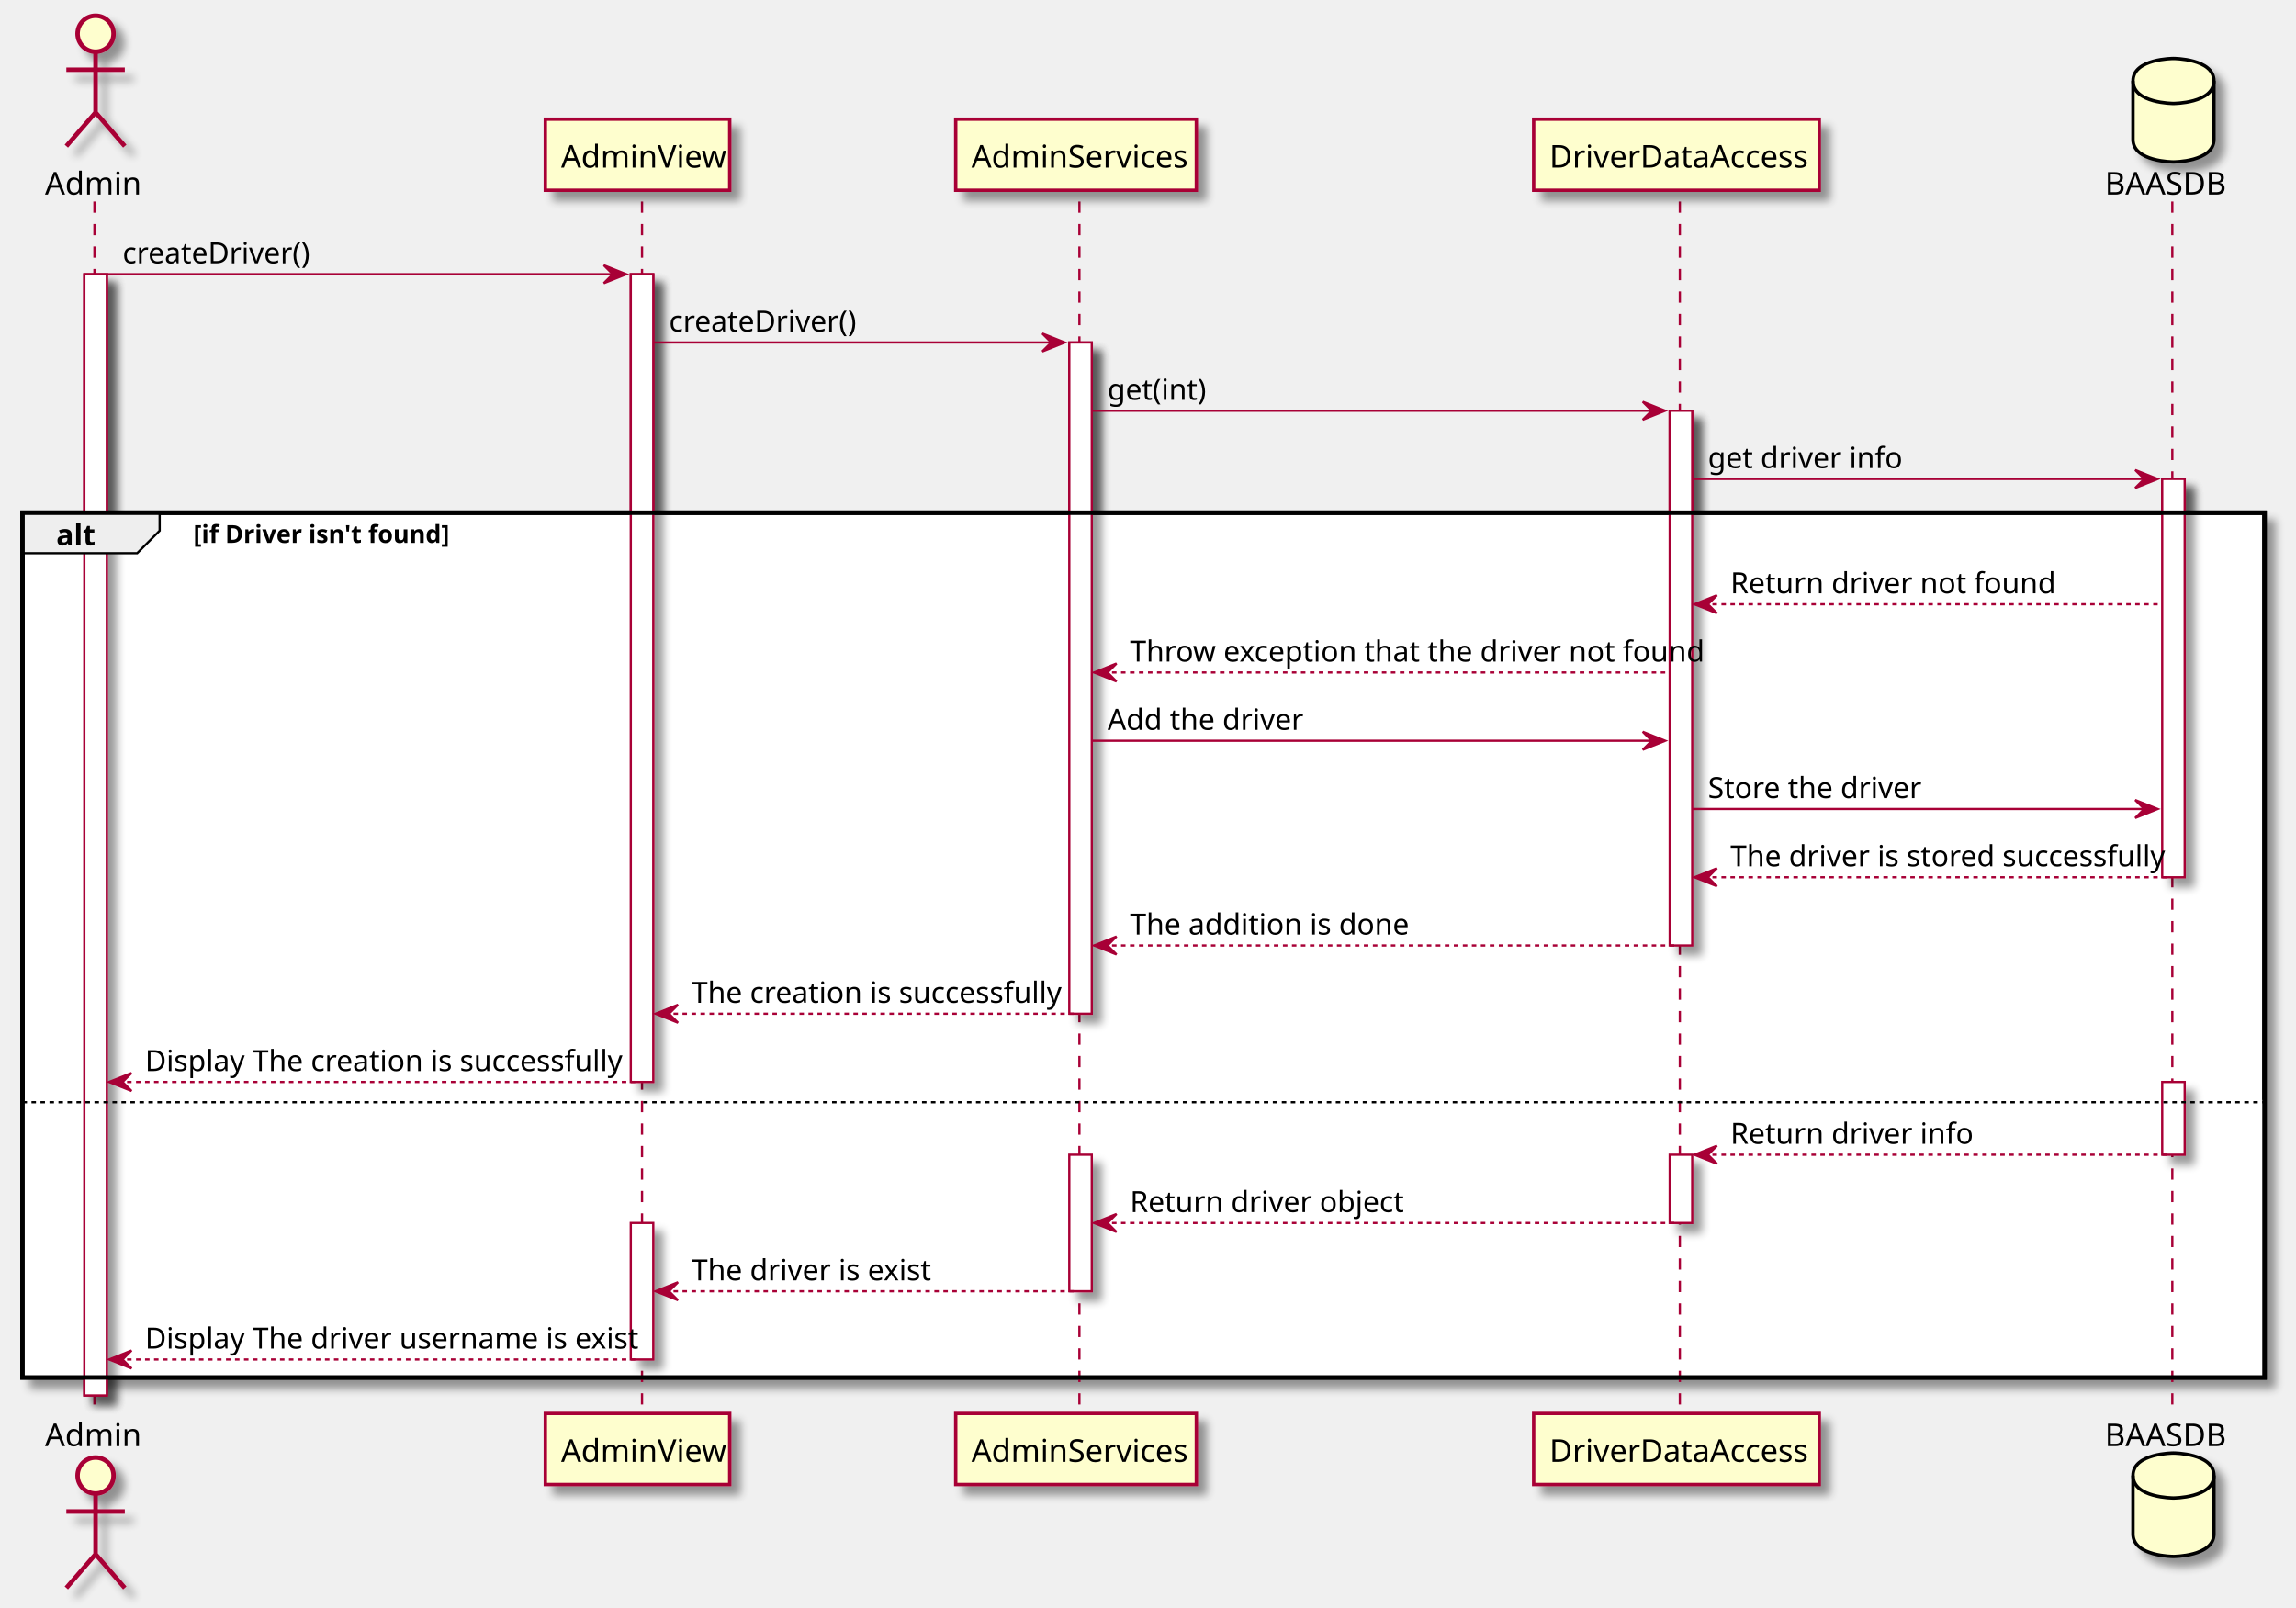
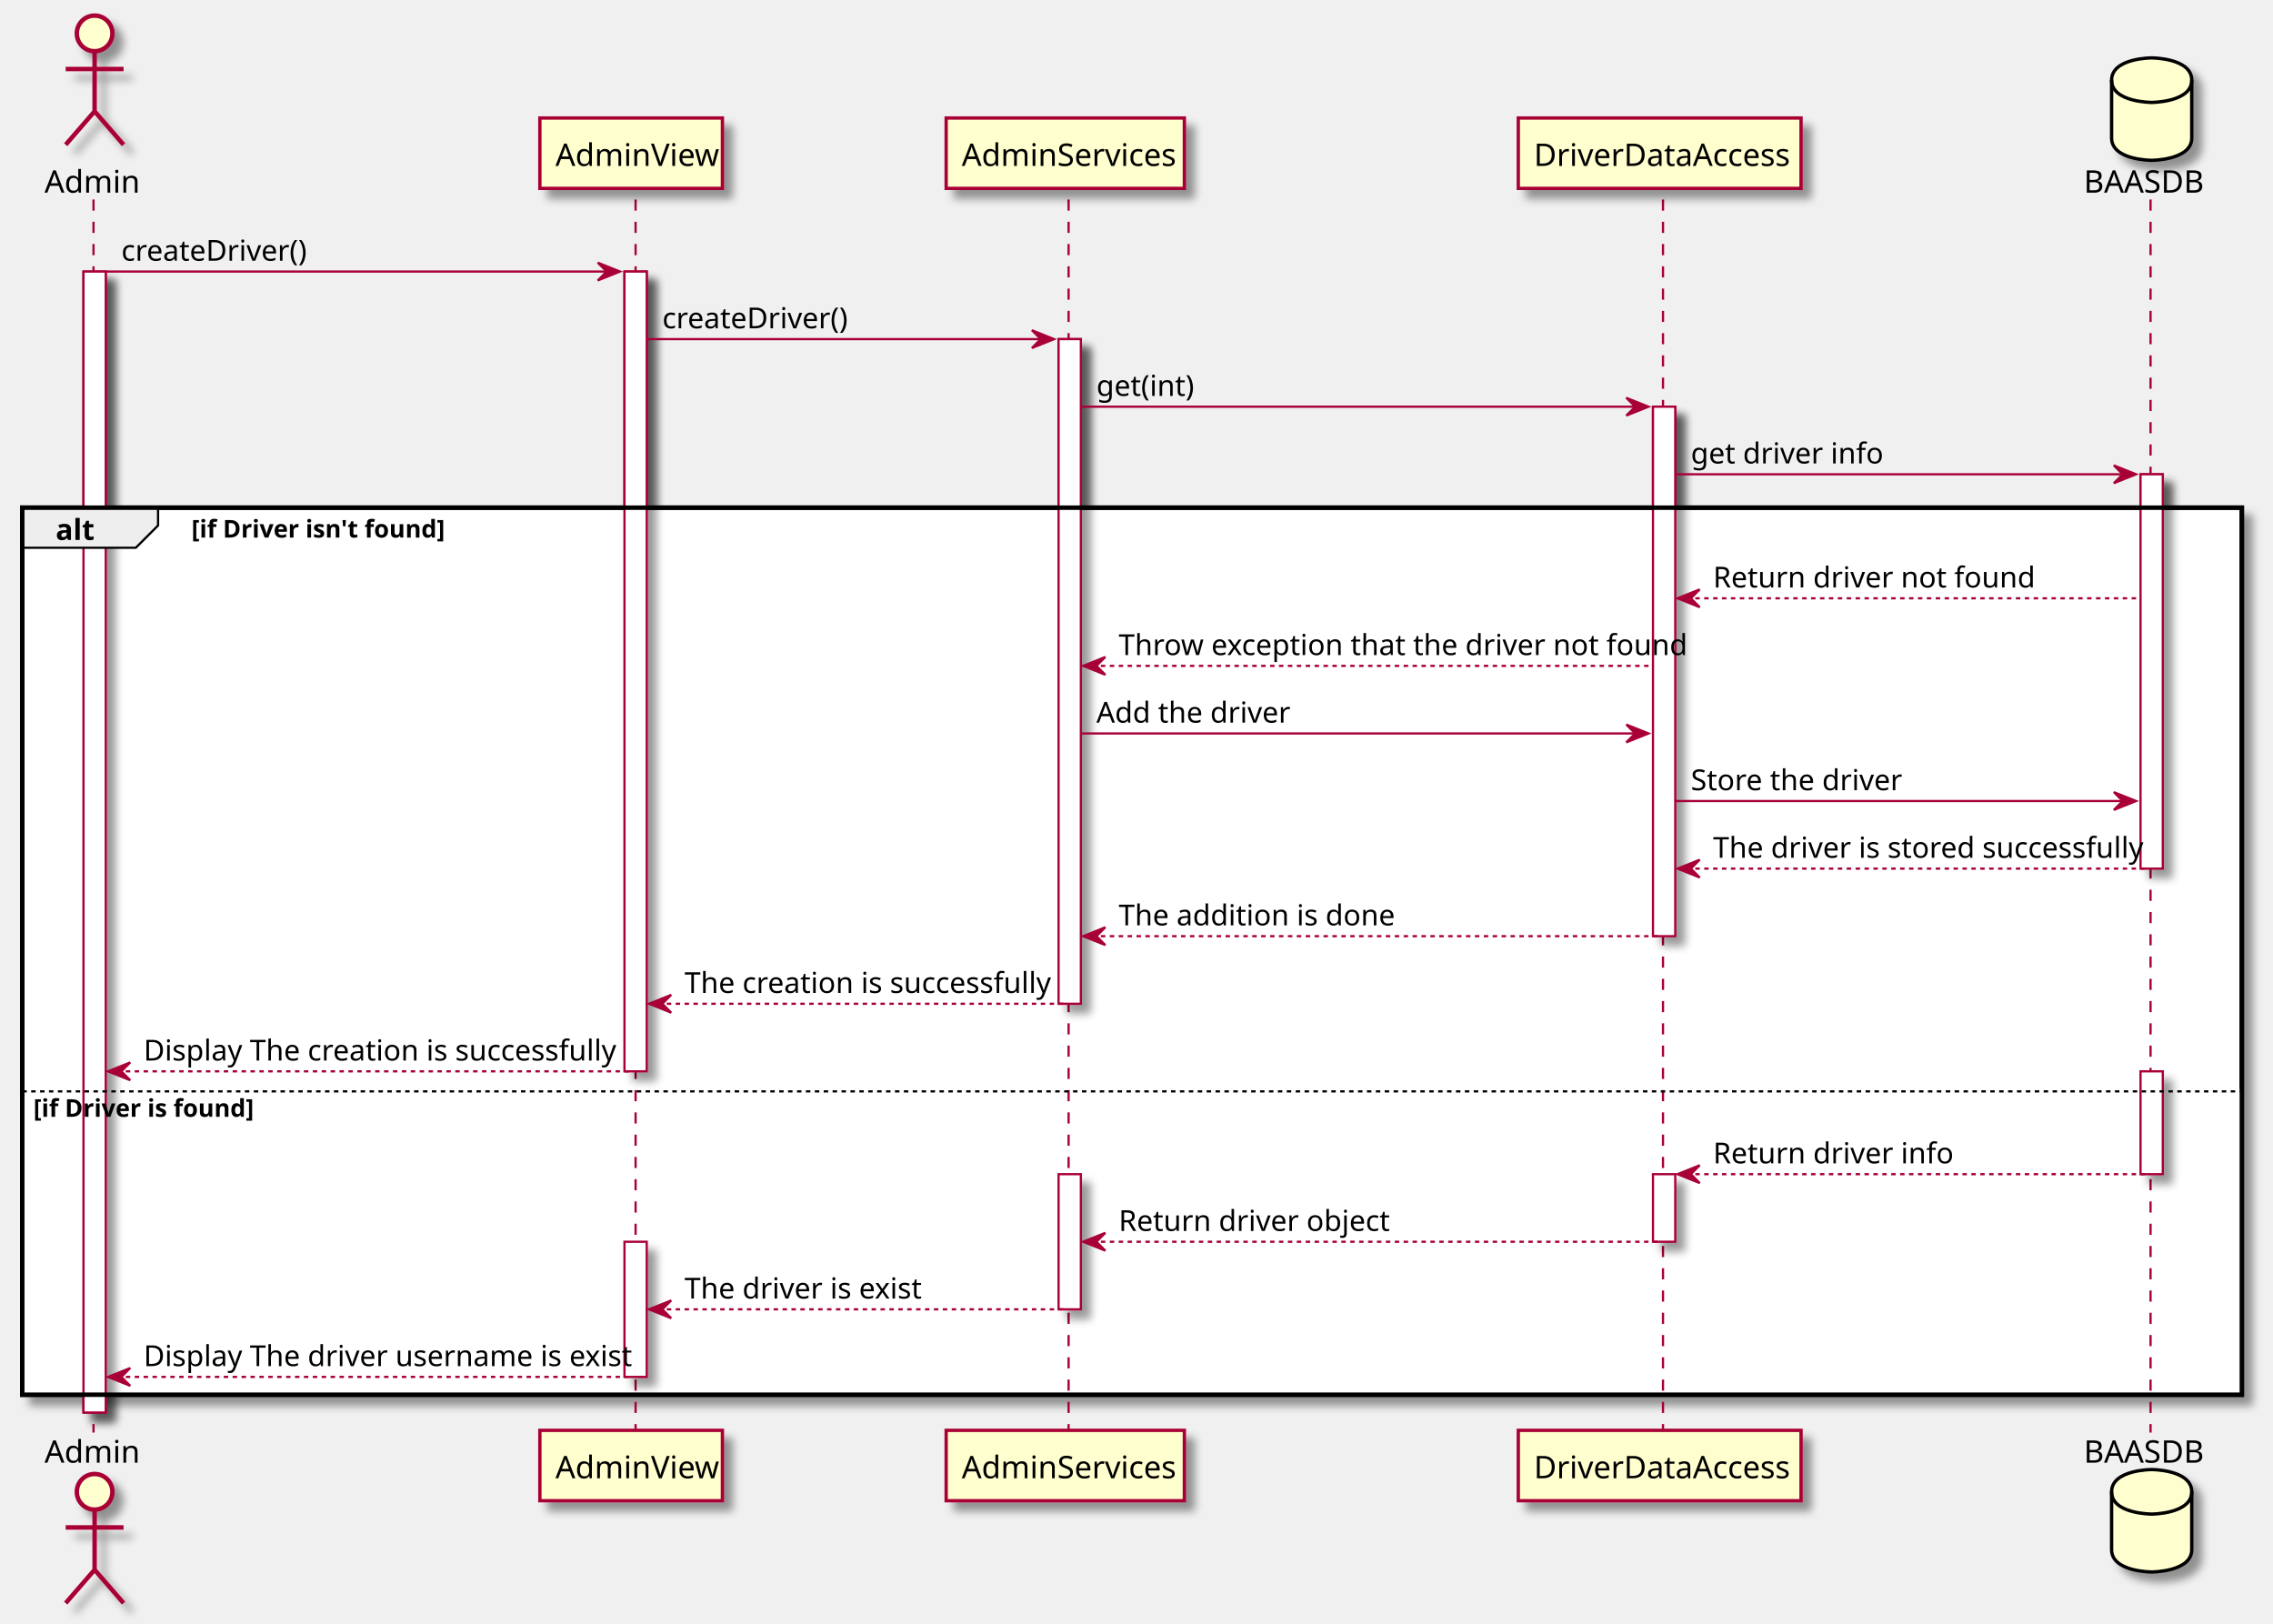
- <svg xmlns="http://www.w3.org/2000/svg" contentScriptType="application/ecmascript" contentStyleType="text/css" height="715px" preserveAspectRatio="none" style="width:1021px;height:715px;background:#FFFFFF;" version="1.1" viewBox="0 0 1021 715" width="1021px" zoomAndPan="magnify">
+ <svg xmlns="http://www.w3.org/2000/svg" contentScriptType="application/ecmascript" contentStyleType="text/css" height="729px" preserveAspectRatio="none" style="width:1021px;height:729px;background:#FFFFFF;" version="1.1" viewBox="0 0 1021 729" width="1021px" zoomAndPan="magnify">
  <defs>
-     <filter height="300%" id="f9jqyjrb0ziz9" width="300%" x="-1" y="-1">
+     <filter height="300%" id="fmnj10wxjtui8" width="300%" x="-1" y="-1">
      <feGaussianBlur result="blurOut" stdDeviation="2.0" />
      <feColorMatrix in="blurOut" result="blurOut2" type="matrix" values="0 0 0 0 0 0 0 0 0 0 0 0 0 0 0 0 0 0 .4 0" />
      <feOffset dx="4.0" dy="4.0" in="blurOut2" result="blurOut3" />
      <feBlend in="SourceGraphic" in2="blurOut3" mode="normal" />
    </filter>
  </defs>
  <g>
-     <rect fill="#FFFFFF" filter="url(#f9jqyjrb0ziz9)" height="498.625" style="stroke:#A80036;stroke-width:1.0;" width="10" x="37.5" y="121.961" />
-     <rect fill="#FFFFFF" filter="url(#f9jqyjrb0ziz9)" height="359.219" style="stroke:#A80036;stroke-width:1.0;" width="10" x="280.5" y="121.961" />
-     <rect fill="#FFFFFF" filter="url(#f9jqyjrb0ziz9)" height="60.703" style="stroke:#A80036;stroke-width:1.0;" width="10" x="280.5" y="543.883" />
-     <rect fill="#FFFFFF" filter="url(#f9jqyjrb0ziz9)" height="298.516" style="stroke:#A80036;stroke-width:1.0;" width="10" x="475.5" y="152.312" />
-     <rect fill="#FFFFFF" filter="url(#f9jqyjrb0ziz9)" height="60.703" style="stroke:#A80036;stroke-width:1.0;" width="10" x="475.5" y="513.531" />
-     <rect fill="#FFFFFF" filter="url(#f9jqyjrb0ziz9)" height="237.812" style="stroke:#A80036;stroke-width:1.0;" width="10" x="742.5" y="182.664" />
-     <rect fill="#FFFFFF" filter="url(#f9jqyjrb0ziz9)" height="30.352" style="stroke:#A80036;stroke-width:1.0;" width="10" x="742.5" y="513.531" />
-     <rect fill="#FFFFFF" filter="url(#f9jqyjrb0ziz9)" height="177.109" style="stroke:#A80036;stroke-width:1.0;" width="10" x="961.5" y="213.016" />
-     <rect fill="#FFFFFF" filter="url(#f9jqyjrb0ziz9)" height="32.352" style="stroke:#A80036;stroke-width:1.0;" width="10" x="961.5" y="481.18" />
-     <rect fill="#FFFFFF" filter="url(#f9jqyjrb0ziz9)" height="384.57" style="stroke:#000000;stroke-width:2.0;" width="997" x="10" y="228.016" />
-     <rect fill="#FFFFFF" height="123.406" style="stroke:none;stroke-width:1.0;" width="997" x="10" y="489.18" />
-     <line style="stroke:#A80036;stroke-width:1.0;stroke-dasharray:5.0,5.0;" x1="42" x2="42" y1="89.609" y2="629.586" />
-     <line style="stroke:#A80036;stroke-width:1.0;stroke-dasharray:5.0,5.0;" x1="285.5" x2="285.5" y1="89.609" y2="629.586" />
-     <line style="stroke:#A80036;stroke-width:1.0;stroke-dasharray:5.0,5.0;" x1="480" x2="480" y1="89.609" y2="629.586" />
-     <line style="stroke:#A80036;stroke-width:1.0;stroke-dasharray:5.0,5.0;" x1="747" x2="747" y1="89.609" y2="629.586" />
-     <line style="stroke:#A80036;stroke-width:1.0;stroke-dasharray:5.0,5.0;" x1="966" x2="966" y1="89.609" y2="629.586" />
+     <rect fill="#FFFFFF" filter="url(#fmnj10wxjtui8)" height="512.461" style="stroke:#A80036;stroke-width:1.0;" width="10" x="37.5" y="121.961" />
+     <rect fill="#FFFFFF" filter="url(#fmnj10wxjtui8)" height="359.219" style="stroke:#A80036;stroke-width:1.0;" width="10" x="280.5" y="121.961" />
+     <rect fill="#FFFFFF" filter="url(#fmnj10wxjtui8)" height="60.703" style="stroke:#A80036;stroke-width:1.0;" width="10" x="280.5" y="557.719" />
+     <rect fill="#FFFFFF" filter="url(#fmnj10wxjtui8)" height="298.516" style="stroke:#A80036;stroke-width:1.0;" width="10" x="475.5" y="152.312" />
+     <rect fill="#FFFFFF" filter="url(#fmnj10wxjtui8)" height="60.703" style="stroke:#A80036;stroke-width:1.0;" width="10" x="475.5" y="527.367" />
+     <rect fill="#FFFFFF" filter="url(#fmnj10wxjtui8)" height="237.812" style="stroke:#A80036;stroke-width:1.0;" width="10" x="742.5" y="182.664" />
+     <rect fill="#FFFFFF" filter="url(#fmnj10wxjtui8)" height="30.352" style="stroke:#A80036;stroke-width:1.0;" width="10" x="742.5" y="527.367" />
+     <rect fill="#FFFFFF" filter="url(#fmnj10wxjtui8)" height="177.109" style="stroke:#A80036;stroke-width:1.0;" width="10" x="961.5" y="213.016" />
+     <rect fill="#FFFFFF" filter="url(#fmnj10wxjtui8)" height="46.188" style="stroke:#A80036;stroke-width:1.0;" width="10" x="961.5" y="481.18" />
+     <rect fill="#FFFFFF" filter="url(#fmnj10wxjtui8)" height="398.406" style="stroke:#000000;stroke-width:2.0;" width="997" x="10" y="228.016" />
+     <rect fill="#FFFFFF" height="137.242" style="stroke:none;stroke-width:1.0;" width="997" x="10" y="489.18" />
+     <line style="stroke:#A80036;stroke-width:1.0;stroke-dasharray:5.0,5.0;" x1="42" x2="42" y1="89.609" y2="643.422" />
+     <line style="stroke:#A80036;stroke-width:1.0;stroke-dasharray:5.0,5.0;" x1="285.5" x2="285.5" y1="89.609" y2="643.422" />
+     <line style="stroke:#A80036;stroke-width:1.0;stroke-dasharray:5.0,5.0;" x1="480" x2="480" y1="89.609" y2="643.422" />
+     <line style="stroke:#A80036;stroke-width:1.0;stroke-dasharray:5.0,5.0;" x1="747" x2="747" y1="89.609" y2="643.422" />
+     <line style="stroke:#A80036;stroke-width:1.0;stroke-dasharray:5.0,5.0;" x1="966" x2="966" y1="89.609" y2="643.422" />
    <text fill="#000000" font-family="sans-serif" font-size="14" lengthAdjust="spacing" textLength="39" x="20" y="86.533">Admin</text>
-     <ellipse cx="42.5" cy="15" fill="#FEFECE" filter="url(#f9jqyjrb0ziz9)" rx="8" ry="8" style="stroke:#A80036;stroke-width:2.0;" />
-     <path d="M42.5,23 L42.5,50 M29.5,31 L55.5,31 M42.5,50 L29.5,65 M42.5,50 L55.5,65 " fill="none" filter="url(#f9jqyjrb0ziz9)" style="stroke:#A80036;stroke-width:2.0;" />
-     <text fill="#000000" font-family="sans-serif" font-size="14" lengthAdjust="spacing" textLength="39" x="20" y="643.119">Admin</text>
-     <ellipse cx="42.5" cy="656.195" fill="#FEFECE" filter="url(#f9jqyjrb0ziz9)" rx="8" ry="8" style="stroke:#A80036;stroke-width:2.0;" />
-     <path d="M42.5,664.195 L42.5,691.195 M29.5,672.195 L55.5,672.195 M42.5,691.195 L29.5,706.195 M42.5,691.195 L55.5,706.195 " fill="none" filter="url(#f9jqyjrb0ziz9)" style="stroke:#A80036;stroke-width:2.0;" />
-     <rect fill="#FEFECE" filter="url(#f9jqyjrb0ziz9)" height="31.609" style="stroke:#A80036;stroke-width:1.5;" width="82" x="242.5" y="53" />
+     <ellipse cx="42.5" cy="15" fill="#FEFECE" filter="url(#fmnj10wxjtui8)" rx="8" ry="8" style="stroke:#A80036;stroke-width:2.0;" />
+     <path d="M42.5,23 L42.5,50 M29.5,31 L55.5,31 M42.5,50 L29.5,65 M42.5,50 L55.5,65 " fill="none" filter="url(#fmnj10wxjtui8)" style="stroke:#A80036;stroke-width:2.0;" />
+     <text fill="#000000" font-family="sans-serif" font-size="14" lengthAdjust="spacing" textLength="39" x="20" y="656.955">Admin</text>
+     <ellipse cx="42.5" cy="670.031" fill="#FEFECE" filter="url(#fmnj10wxjtui8)" rx="8" ry="8" style="stroke:#A80036;stroke-width:2.0;" />
+     <path d="M42.5,678.031 L42.5,705.031 M29.5,686.031 L55.5,686.031 M42.5,705.031 L29.5,720.031 M42.5,705.031 L55.5,720.031 " fill="none" filter="url(#fmnj10wxjtui8)" style="stroke:#A80036;stroke-width:2.0;" />
+     <rect fill="#FEFECE" filter="url(#fmnj10wxjtui8)" height="31.609" style="stroke:#A80036;stroke-width:1.5;" width="82" x="242.5" y="53" />
    <text fill="#000000" font-family="sans-serif" font-size="14" lengthAdjust="spacing" textLength="68" x="249.5" y="74.533">AdminView</text>
-     <rect fill="#FEFECE" filter="url(#f9jqyjrb0ziz9)" height="31.609" style="stroke:#A80036;stroke-width:1.5;" width="82" x="242.5" y="628.586" />
-     <text fill="#000000" font-family="sans-serif" font-size="14" lengthAdjust="spacing" textLength="68" x="249.5" y="650.119">AdminView</text>
-     <rect fill="#FEFECE" filter="url(#f9jqyjrb0ziz9)" height="31.609" style="stroke:#A80036;stroke-width:1.5;" width="107" x="425" y="53" />
+     <rect fill="#FEFECE" filter="url(#fmnj10wxjtui8)" height="31.609" style="stroke:#A80036;stroke-width:1.5;" width="82" x="242.5" y="642.422" />
+     <text fill="#000000" font-family="sans-serif" font-size="14" lengthAdjust="spacing" textLength="68" x="249.5" y="663.955">AdminView</text>
+     <rect fill="#FEFECE" filter="url(#fmnj10wxjtui8)" height="31.609" style="stroke:#A80036;stroke-width:1.5;" width="107" x="425" y="53" />
    <text fill="#000000" font-family="sans-serif" font-size="14" lengthAdjust="spacing" textLength="93" x="432" y="74.533">AdminServices</text>
-     <rect fill="#FEFECE" filter="url(#f9jqyjrb0ziz9)" height="31.609" style="stroke:#A80036;stroke-width:1.5;" width="107" x="425" y="628.586" />
-     <text fill="#000000" font-family="sans-serif" font-size="14" lengthAdjust="spacing" textLength="93" x="432" y="650.119">AdminServices</text>
-     <rect fill="#FEFECE" filter="url(#f9jqyjrb0ziz9)" height="31.609" style="stroke:#A80036;stroke-width:1.5;" width="127" x="682" y="53" />
+     <rect fill="#FEFECE" filter="url(#fmnj10wxjtui8)" height="31.609" style="stroke:#A80036;stroke-width:1.5;" width="107" x="425" y="642.422" />
+     <text fill="#000000" font-family="sans-serif" font-size="14" lengthAdjust="spacing" textLength="93" x="432" y="663.955">AdminServices</text>
+     <rect fill="#FEFECE" filter="url(#fmnj10wxjtui8)" height="31.609" style="stroke:#A80036;stroke-width:1.5;" width="127" x="682" y="53" />
    <text fill="#000000" font-family="sans-serif" font-size="14" lengthAdjust="spacing" textLength="113" x="689" y="74.533">DriverDataAccess</text>
-     <rect fill="#FEFECE" filter="url(#f9jqyjrb0ziz9)" height="31.609" style="stroke:#A80036;stroke-width:1.5;" width="127" x="682" y="628.586" />
-     <text fill="#000000" font-family="sans-serif" font-size="14" lengthAdjust="spacing" textLength="113" x="689" y="650.119">DriverDataAccess</text>
+     <rect fill="#FEFECE" filter="url(#fmnj10wxjtui8)" height="31.609" style="stroke:#A80036;stroke-width:1.5;" width="127" x="682" y="642.422" />
+     <text fill="#000000" font-family="sans-serif" font-size="14" lengthAdjust="spacing" textLength="113" x="689" y="663.955">DriverDataAccess</text>
    <text fill="#000000" font-family="sans-serif" font-size="14" lengthAdjust="spacing" textLength="55" x="936" y="86.533">BAASDB</text>
-     <path d="M948.5,36 C948.5,26 966.5,26 966.5,26 C966.5,26 984.5,26 984.5,36 L984.5,62 C984.5,72 966.5,72 966.5,72 C966.5,72 948.5,72 948.5,62 L948.5,36 " fill="#FEFECE" filter="url(#f9jqyjrb0ziz9)" style="stroke:#000000;stroke-width:1.5;" />
+     <path d="M948.5,36 C948.5,26 966.5,26 966.5,26 C966.5,26 984.5,26 984.5,36 L984.5,62 C984.5,72 966.5,72 966.5,72 C966.5,72 948.5,72 948.5,62 L948.5,36 " fill="#FEFECE" filter="url(#fmnj10wxjtui8)" style="stroke:#000000;stroke-width:1.5;" />
    <path d="M948.5,36 C948.5,46 966.5,46 966.5,46 C966.5,46 984.5,46 984.5,36 " fill="none" style="stroke:#000000;stroke-width:1.5;" />
-     <text fill="#000000" font-family="sans-serif" font-size="14" lengthAdjust="spacing" textLength="55" x="936" y="643.119">BAASDB</text>
-     <path d="M948.5,656.195 C948.5,646.195 966.5,646.195 966.5,646.195 C966.5,646.195 984.5,646.195 984.5,656.195 L984.5,682.195 C984.5,692.195 966.5,692.195 966.5,692.195 C966.5,692.195 948.5,692.195 948.5,682.195 L948.5,656.195 " fill="#FEFECE" filter="url(#f9jqyjrb0ziz9)" style="stroke:#000000;stroke-width:1.5;" />
-     <path d="M948.5,656.195 C948.5,666.195 966.5,666.195 966.5,666.195 C966.5,666.195 984.5,666.195 984.5,656.195 " fill="none" style="stroke:#000000;stroke-width:1.5;" />
-     <rect fill="#FFFFFF" filter="url(#f9jqyjrb0ziz9)" height="498.625" style="stroke:#A80036;stroke-width:1.0;" width="10" x="37.5" y="121.961" />
-     <rect fill="#FFFFFF" filter="url(#f9jqyjrb0ziz9)" height="359.219" style="stroke:#A80036;stroke-width:1.0;" width="10" x="280.5" y="121.961" />
-     <rect fill="#FFFFFF" filter="url(#f9jqyjrb0ziz9)" height="60.703" style="stroke:#A80036;stroke-width:1.0;" width="10" x="280.5" y="543.883" />
-     <rect fill="#FFFFFF" filter="url(#f9jqyjrb0ziz9)" height="298.516" style="stroke:#A80036;stroke-width:1.0;" width="10" x="475.5" y="152.312" />
-     <rect fill="#FFFFFF" filter="url(#f9jqyjrb0ziz9)" height="60.703" style="stroke:#A80036;stroke-width:1.0;" width="10" x="475.5" y="513.531" />
-     <rect fill="#FFFFFF" filter="url(#f9jqyjrb0ziz9)" height="237.812" style="stroke:#A80036;stroke-width:1.0;" width="10" x="742.5" y="182.664" />
-     <rect fill="#FFFFFF" filter="url(#f9jqyjrb0ziz9)" height="30.352" style="stroke:#A80036;stroke-width:1.0;" width="10" x="742.5" y="513.531" />
-     <rect fill="#FFFFFF" filter="url(#f9jqyjrb0ziz9)" height="177.109" style="stroke:#A80036;stroke-width:1.0;" width="10" x="961.5" y="213.016" />
-     <rect fill="#FFFFFF" filter="url(#f9jqyjrb0ziz9)" height="32.352" style="stroke:#A80036;stroke-width:1.0;" width="10" x="961.5" y="481.18" />
+     <text fill="#000000" font-family="sans-serif" font-size="14" lengthAdjust="spacing" textLength="55" x="936" y="656.955">BAASDB</text>
+     <path d="M948.5,670.031 C948.5,660.031 966.5,660.031 966.5,660.031 C966.5,660.031 984.5,660.031 984.5,670.031 L984.5,696.031 C984.5,706.031 966.5,706.031 966.5,706.031 C966.5,706.031 948.5,706.031 948.5,696.031 L948.5,670.031 " fill="#FEFECE" filter="url(#fmnj10wxjtui8)" style="stroke:#000000;stroke-width:1.5;" />
+     <path d="M948.5,670.031 C948.5,680.031 966.5,680.031 966.5,680.031 C966.5,680.031 984.5,680.031 984.5,670.031 " fill="none" style="stroke:#000000;stroke-width:1.5;" />
+     <rect fill="#FFFFFF" filter="url(#fmnj10wxjtui8)" height="512.461" style="stroke:#A80036;stroke-width:1.0;" width="10" x="37.5" y="121.961" />
+     <rect fill="#FFFFFF" filter="url(#fmnj10wxjtui8)" height="359.219" style="stroke:#A80036;stroke-width:1.0;" width="10" x="280.5" y="121.961" />
+     <rect fill="#FFFFFF" filter="url(#fmnj10wxjtui8)" height="60.703" style="stroke:#A80036;stroke-width:1.0;" width="10" x="280.5" y="557.719" />
+     <rect fill="#FFFFFF" filter="url(#fmnj10wxjtui8)" height="298.516" style="stroke:#A80036;stroke-width:1.0;" width="10" x="475.5" y="152.312" />
+     <rect fill="#FFFFFF" filter="url(#fmnj10wxjtui8)" height="60.703" style="stroke:#A80036;stroke-width:1.0;" width="10" x="475.5" y="527.367" />
+     <rect fill="#FFFFFF" filter="url(#fmnj10wxjtui8)" height="237.812" style="stroke:#A80036;stroke-width:1.0;" width="10" x="742.5" y="182.664" />
+     <rect fill="#FFFFFF" filter="url(#fmnj10wxjtui8)" height="30.352" style="stroke:#A80036;stroke-width:1.0;" width="10" x="742.5" y="527.367" />
+     <rect fill="#FFFFFF" filter="url(#fmnj10wxjtui8)" height="177.109" style="stroke:#A80036;stroke-width:1.0;" width="10" x="961.5" y="213.016" />
+     <rect fill="#FFFFFF" filter="url(#fmnj10wxjtui8)" height="46.188" style="stroke:#A80036;stroke-width:1.0;" width="10" x="961.5" y="481.18" />
    <polygon fill="#A80036" points="268.5,117.961,278.5,121.961,268.5,125.961,272.5,121.961" style="stroke:#A80036;stroke-width:1.0;" />
    <line style="stroke:#A80036;stroke-width:1.0;" x1="47.5" x2="274.5" y1="121.961" y2="121.961" />
    <text fill="#000000" font-family="sans-serif" font-size="13" lengthAdjust="spacing" textLength="76" x="54.5" y="117.105">createDriver()</text>
    <polygon fill="#A80036" points="463.5,148.312,473.5,152.312,463.5,156.312,467.5,152.312" style="stroke:#A80036;stroke-width:1.0;" />
    <line style="stroke:#A80036;stroke-width:1.0;" x1="290.5" x2="469.5" y1="152.312" y2="152.312" />
    <text fill="#000000" font-family="sans-serif" font-size="13" lengthAdjust="spacing" textLength="76" x="297.5" y="147.456">createDriver()</text>
    <polygon fill="#A80036" points="730.5,178.664,740.5,182.664,730.5,186.664,734.5,182.664" style="stroke:#A80036;stroke-width:1.0;" />
    <line style="stroke:#A80036;stroke-width:1.0;" x1="485.5" x2="736.5" y1="182.664" y2="182.664" />
    <text fill="#000000" font-family="sans-serif" font-size="13" lengthAdjust="spacing" textLength="40" x="492.5" y="177.808">get(int)</text>
    <polygon fill="#A80036" points="949.5,209.016,959.5,213.016,949.5,217.016,953.5,213.016" style="stroke:#A80036;stroke-width:1.0;" />
    <line style="stroke:#A80036;stroke-width:1.0;" x1="752.5" x2="955.5" y1="213.016" y2="213.016" />
    <text fill="#000000" font-family="sans-serif" font-size="13" lengthAdjust="spacing" textLength="76" x="759.5" y="208.159">get driver info</text>
    <path d="M10,228.016 L71,228.016 L71,236.016 L61,246.016 L10,246.016 L10,228.016 " fill="#EEEEEE" style="stroke:#000000;stroke-width:1.0;" />
-     <rect fill="none" height="384.57" style="stroke:#000000;stroke-width:2.0;" width="997" x="10" y="228.016" />
+     <rect fill="none" height="398.406" style="stroke:#000000;stroke-width:2.0;" width="997" x="10" y="228.016" />
    <text fill="#000000" font-family="sans-serif" font-size="13" font-weight="bold" lengthAdjust="spacing" textLength="16" x="25" y="242.511">alt</text>
    <text fill="#000000" font-family="sans-serif" font-size="11" font-weight="bold" lengthAdjust="spacing" textLength="113" x="86" y="241.435">[if Driver isn't found]</text>
    <polygon fill="#A80036" points="763.5,264.719,753.5,268.719,763.5,272.719,759.5,268.719" style="stroke:#A80036;stroke-width:1.0;" />
    <line style="stroke:#A80036;stroke-width:1.0;stroke-dasharray:2.0,2.0;" x1="757.5" x2="960.5" y1="268.719" y2="268.719" />
    <text fill="#000000" font-family="sans-serif" font-size="13" lengthAdjust="spacing" textLength="129" x="769.5" y="263.862">Return driver not found</text>
    <polygon fill="#A80036" points="496.5,295.07,486.5,299.07,496.5,303.07,492.5,299.07" style="stroke:#A80036;stroke-width:1.0;" />
    <line style="stroke:#A80036;stroke-width:1.0;stroke-dasharray:2.0,2.0;" x1="490.5" x2="741.5" y1="299.07" y2="299.07" />
    <text fill="#000000" font-family="sans-serif" font-size="13" lengthAdjust="spacing" textLength="233" x="502.5" y="294.214">Throw exception that the driver not found</text>
    <polygon fill="#A80036" points="730.5,325.422,740.5,329.422,730.5,333.422,734.5,329.422" style="stroke:#A80036;stroke-width:1.0;" />
    <line style="stroke:#A80036;stroke-width:1.0;" x1="485.5" x2="736.5" y1="329.422" y2="329.422" />
    <text fill="#000000" font-family="sans-serif" font-size="13" lengthAdjust="spacing" textLength="79" x="492.5" y="324.565">Add the driver</text>
    <polygon fill="#A80036" points="949.5,355.773,959.5,359.773,949.5,363.773,953.5,359.773" style="stroke:#A80036;stroke-width:1.0;" />
    <line style="stroke:#A80036;stroke-width:1.0;" x1="752.5" x2="955.5" y1="359.773" y2="359.773" />
    <text fill="#000000" font-family="sans-serif" font-size="13" lengthAdjust="spacing" textLength="87" x="759.5" y="354.917">Store the driver</text>
    <polygon fill="#A80036" points="763.5,386.125,753.5,390.125,763.5,394.125,759.5,390.125" style="stroke:#A80036;stroke-width:1.0;" />
    <line style="stroke:#A80036;stroke-width:1.0;stroke-dasharray:2.0,2.0;" x1="757.5" x2="965.5" y1="390.125" y2="390.125" />
    <text fill="#000000" font-family="sans-serif" font-size="13" lengthAdjust="spacing" textLength="185" x="769.5" y="385.269">The driver is stored successfully</text>
    <polygon fill="#A80036" points="496.5,416.477,486.5,420.477,496.5,424.477,492.5,420.477" style="stroke:#A80036;stroke-width:1.0;" />
    <line style="stroke:#A80036;stroke-width:1.0;stroke-dasharray:2.0,2.0;" x1="490.5" x2="746.5" y1="420.477" y2="420.477" />
    <text fill="#000000" font-family="sans-serif" font-size="13" lengthAdjust="spacing" textLength="116" x="502.5" y="415.62">The addition is done</text>
    <polygon fill="#A80036" points="301.5,446.828,291.5,450.828,301.5,454.828,297.5,450.828" style="stroke:#A80036;stroke-width:1.0;" />
    <line style="stroke:#A80036;stroke-width:1.0;stroke-dasharray:2.0,2.0;" x1="295.5" x2="479.5" y1="450.828" y2="450.828" />
    <text fill="#000000" font-family="sans-serif" font-size="13" lengthAdjust="spacing" textLength="161" x="307.5" y="445.972">The creation is successfully</text>
    <polygon fill="#A80036" points="58.5,477.18,48.5,481.18,58.5,485.18,54.5,481.18" style="stroke:#A80036;stroke-width:1.0;" />
    <line style="stroke:#A80036;stroke-width:1.0;stroke-dasharray:2.0,2.0;" x1="52.5" x2="284.5" y1="481.18" y2="481.18" />
    <text fill="#000000" font-family="sans-serif" font-size="13" lengthAdjust="spacing" textLength="208" x="64.5" y="476.323">Display The creation is successfully</text>
    <line style="stroke:#000000;stroke-width:1.0;stroke-dasharray:2.0,2.0;" x1="10" x2="1007" y1="490.18" y2="490.18" />
-     <polygon fill="#A80036" points="763.5,509.531,753.5,513.531,763.5,517.531,759.5,513.531" style="stroke:#A80036;stroke-width:1.0;" />
-     <line style="stroke:#A80036;stroke-width:1.0;stroke-dasharray:2.0,2.0;" x1="757.5" x2="965.5" y1="513.531" y2="513.531" />
-     <text fill="#000000" font-family="sans-serif" font-size="13" lengthAdjust="spacing" textLength="96" x="769.5" y="508.675">Return driver info</text>
-     <polygon fill="#A80036" points="496.5,539.883,486.5,543.883,496.5,547.883,492.5,543.883" style="stroke:#A80036;stroke-width:1.0;" />
-     <line style="stroke:#A80036;stroke-width:1.0;stroke-dasharray:2.0,2.0;" x1="490.5" x2="746.5" y1="543.883" y2="543.883" />
-     <text fill="#000000" font-family="sans-serif" font-size="13" lengthAdjust="spacing" textLength="111" x="502.5" y="539.026">Return driver object</text>
-     <polygon fill="#A80036" points="301.5,570.234,291.5,574.234,301.5,578.234,297.5,574.234" style="stroke:#A80036;stroke-width:1.0;" />
-     <line style="stroke:#A80036;stroke-width:1.0;stroke-dasharray:2.0,2.0;" x1="295.5" x2="479.5" y1="574.234" y2="574.234" />
-     <text fill="#000000" font-family="sans-serif" font-size="13" lengthAdjust="spacing" textLength="101" x="307.5" y="569.378">The driver is exist</text>
-     <polygon fill="#A80036" points="58.5,600.586,48.5,604.586,58.5,608.586,54.5,604.586" style="stroke:#A80036;stroke-width:1.0;" />
-     <line style="stroke:#A80036;stroke-width:1.0;stroke-dasharray:2.0,2.0;" x1="52.5" x2="284.5" y1="604.586" y2="604.586" />
-     <text fill="#000000" font-family="sans-serif" font-size="13" lengthAdjust="spacing" textLength="209" x="64.5" y="599.73">Display The driver username is exist</text>
+     <text fill="#000000" font-family="sans-serif" font-size="11" font-weight="bold" lengthAdjust="spacing" textLength="99" x="15" y="501.599">[if Driver is found]</text>
+     <polygon fill="#A80036" points="763.5,523.367,753.5,527.367,763.5,531.367,759.5,527.367" style="stroke:#A80036;stroke-width:1.0;" />
+     <line style="stroke:#A80036;stroke-width:1.0;stroke-dasharray:2.0,2.0;" x1="757.5" x2="965.5" y1="527.367" y2="527.367" />
+     <text fill="#000000" font-family="sans-serif" font-size="13" lengthAdjust="spacing" textLength="96" x="769.5" y="522.511">Return driver info</text>
+     <polygon fill="#A80036" points="496.5,553.719,486.5,557.719,496.5,561.719,492.5,557.719" style="stroke:#A80036;stroke-width:1.0;" />
+     <line style="stroke:#A80036;stroke-width:1.0;stroke-dasharray:2.0,2.0;" x1="490.5" x2="746.5" y1="557.719" y2="557.719" />
+     <text fill="#000000" font-family="sans-serif" font-size="13" lengthAdjust="spacing" textLength="111" x="502.5" y="552.862">Return driver object</text>
+     <polygon fill="#A80036" points="301.5,584.07,291.5,588.07,301.5,592.07,297.5,588.07" style="stroke:#A80036;stroke-width:1.0;" />
+     <line style="stroke:#A80036;stroke-width:1.0;stroke-dasharray:2.0,2.0;" x1="295.5" x2="479.5" y1="588.07" y2="588.07" />
+     <text fill="#000000" font-family="sans-serif" font-size="13" lengthAdjust="spacing" textLength="101" x="307.5" y="583.214">The driver is exist</text>
+     <polygon fill="#A80036" points="58.5,614.422,48.5,618.422,58.5,622.422,54.5,618.422" style="stroke:#A80036;stroke-width:1.0;" />
+     <line style="stroke:#A80036;stroke-width:1.0;stroke-dasharray:2.0,2.0;" x1="52.5" x2="284.5" y1="618.422" y2="618.422" />
+     <text fill="#000000" font-family="sans-serif" font-size="13" lengthAdjust="spacing" textLength="209" x="64.5" y="613.565">Display The driver username is exist</text>
  </g>
</svg>
